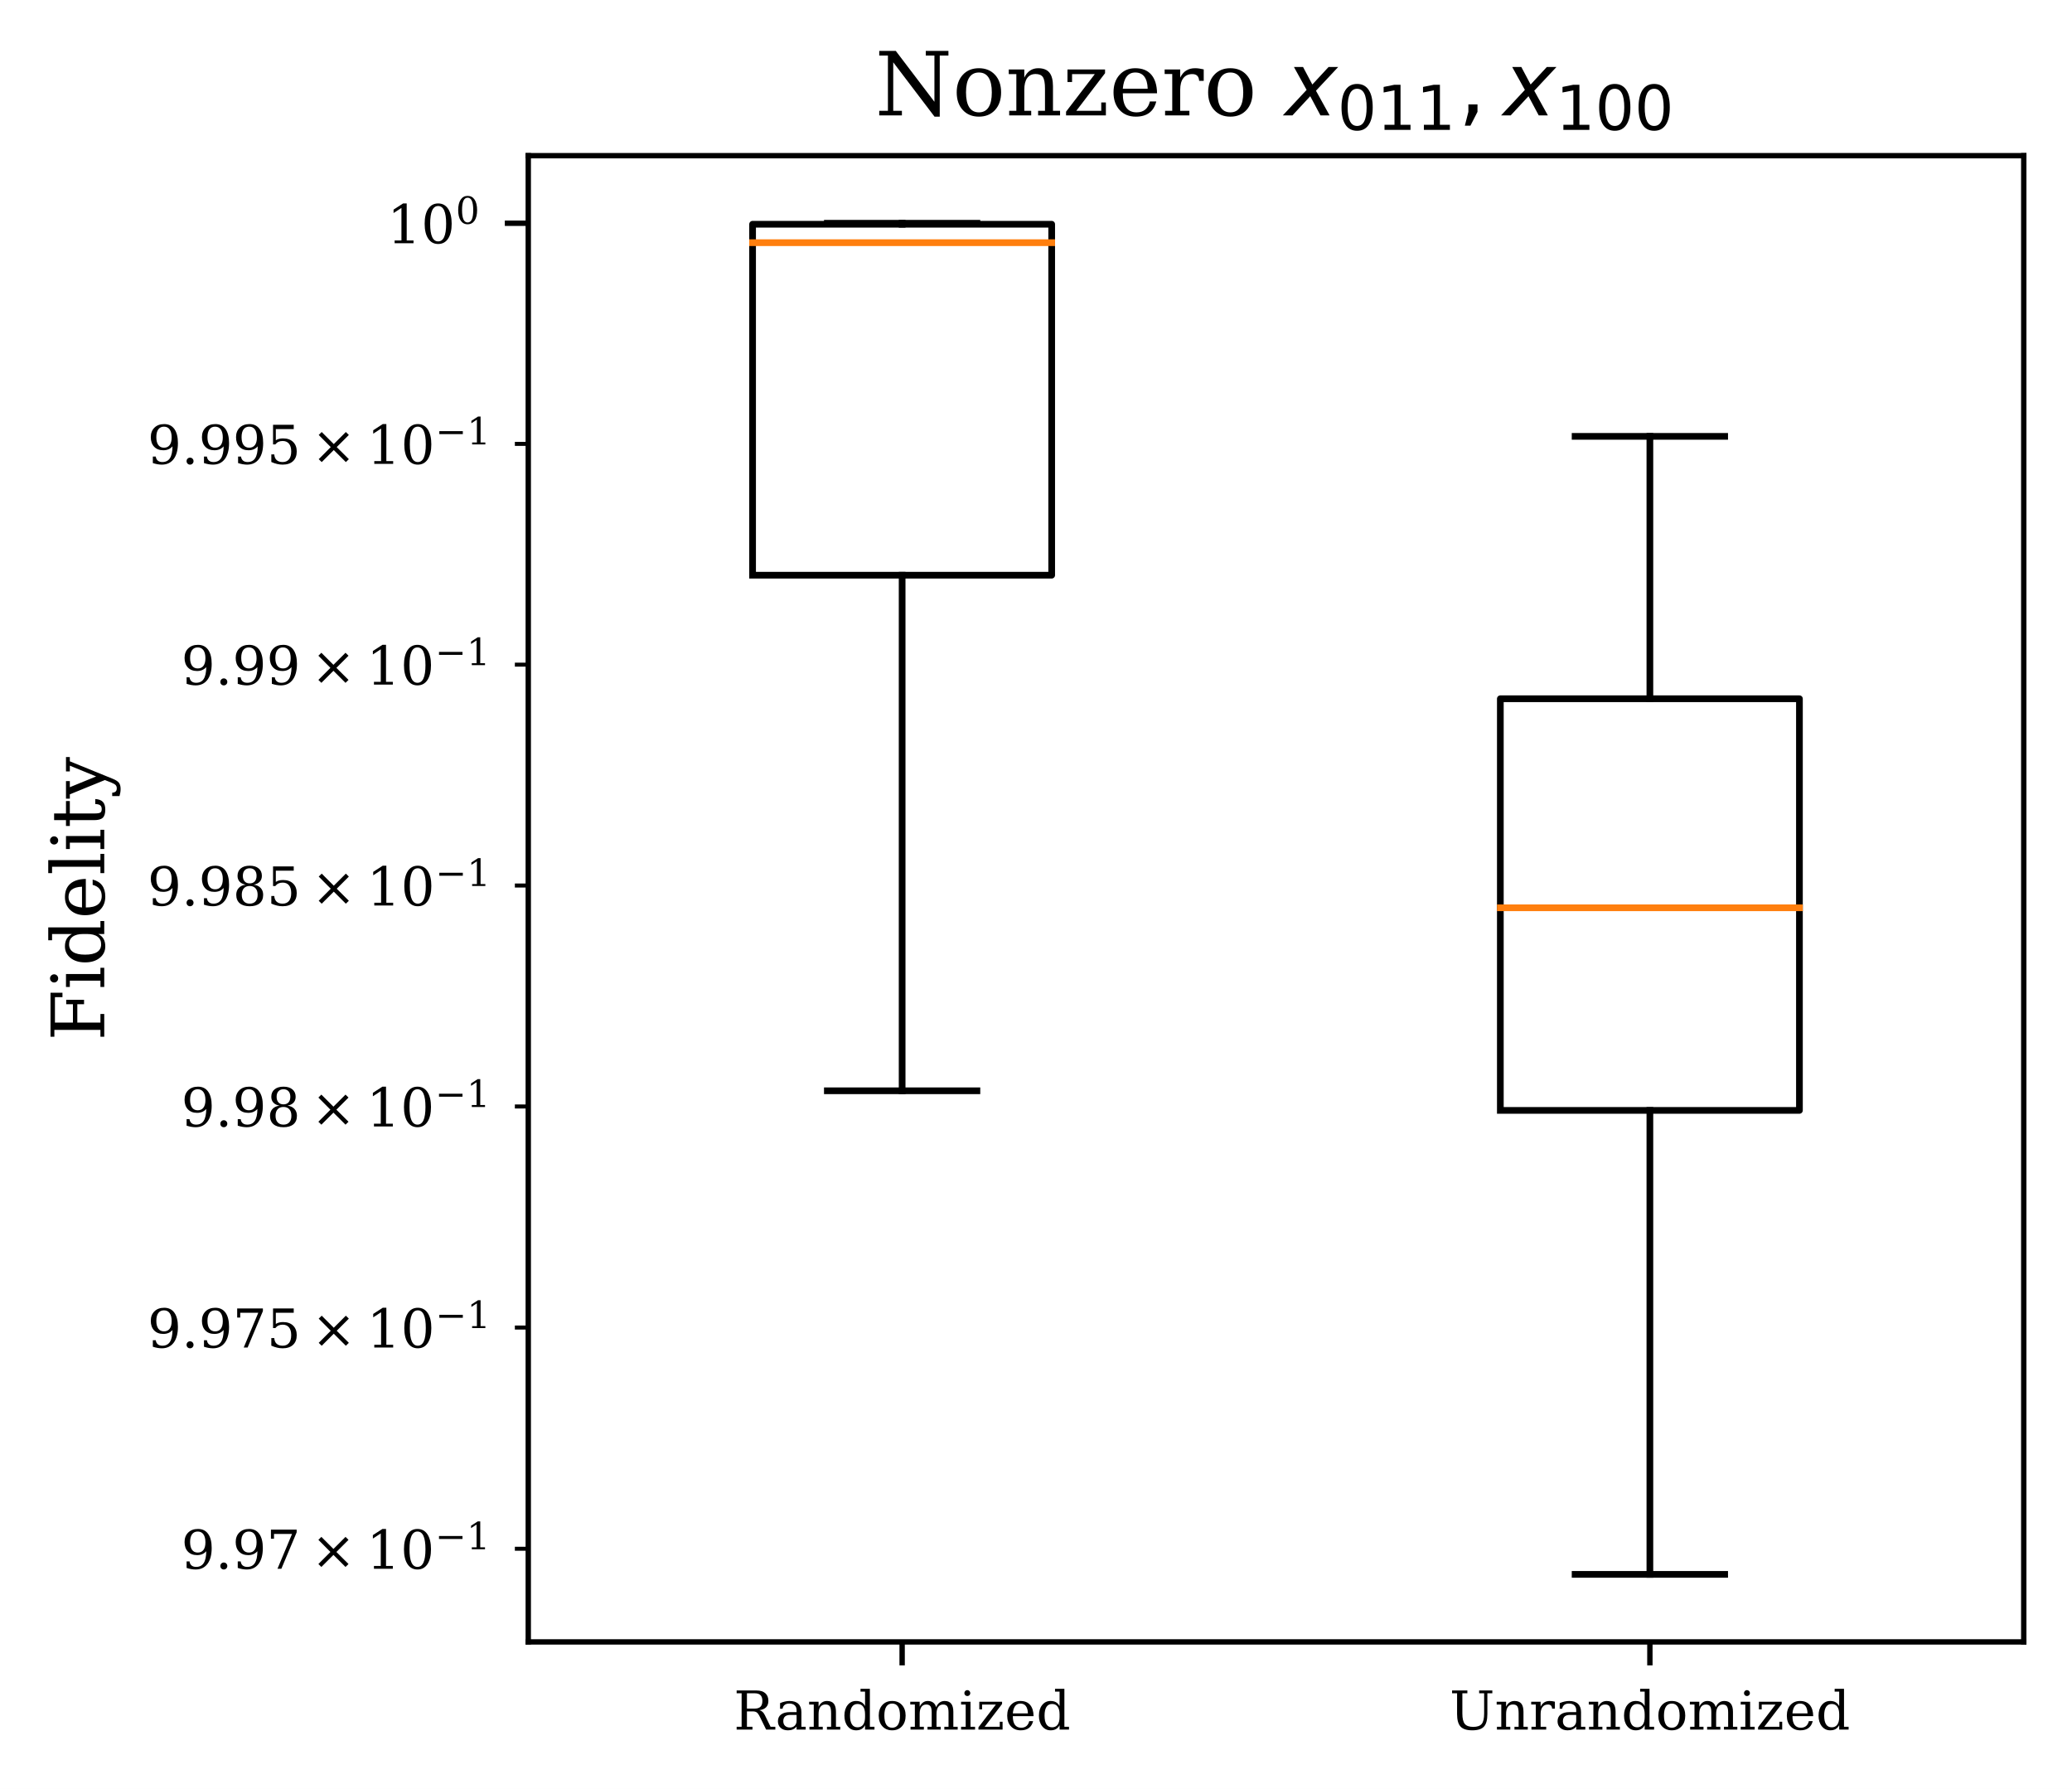
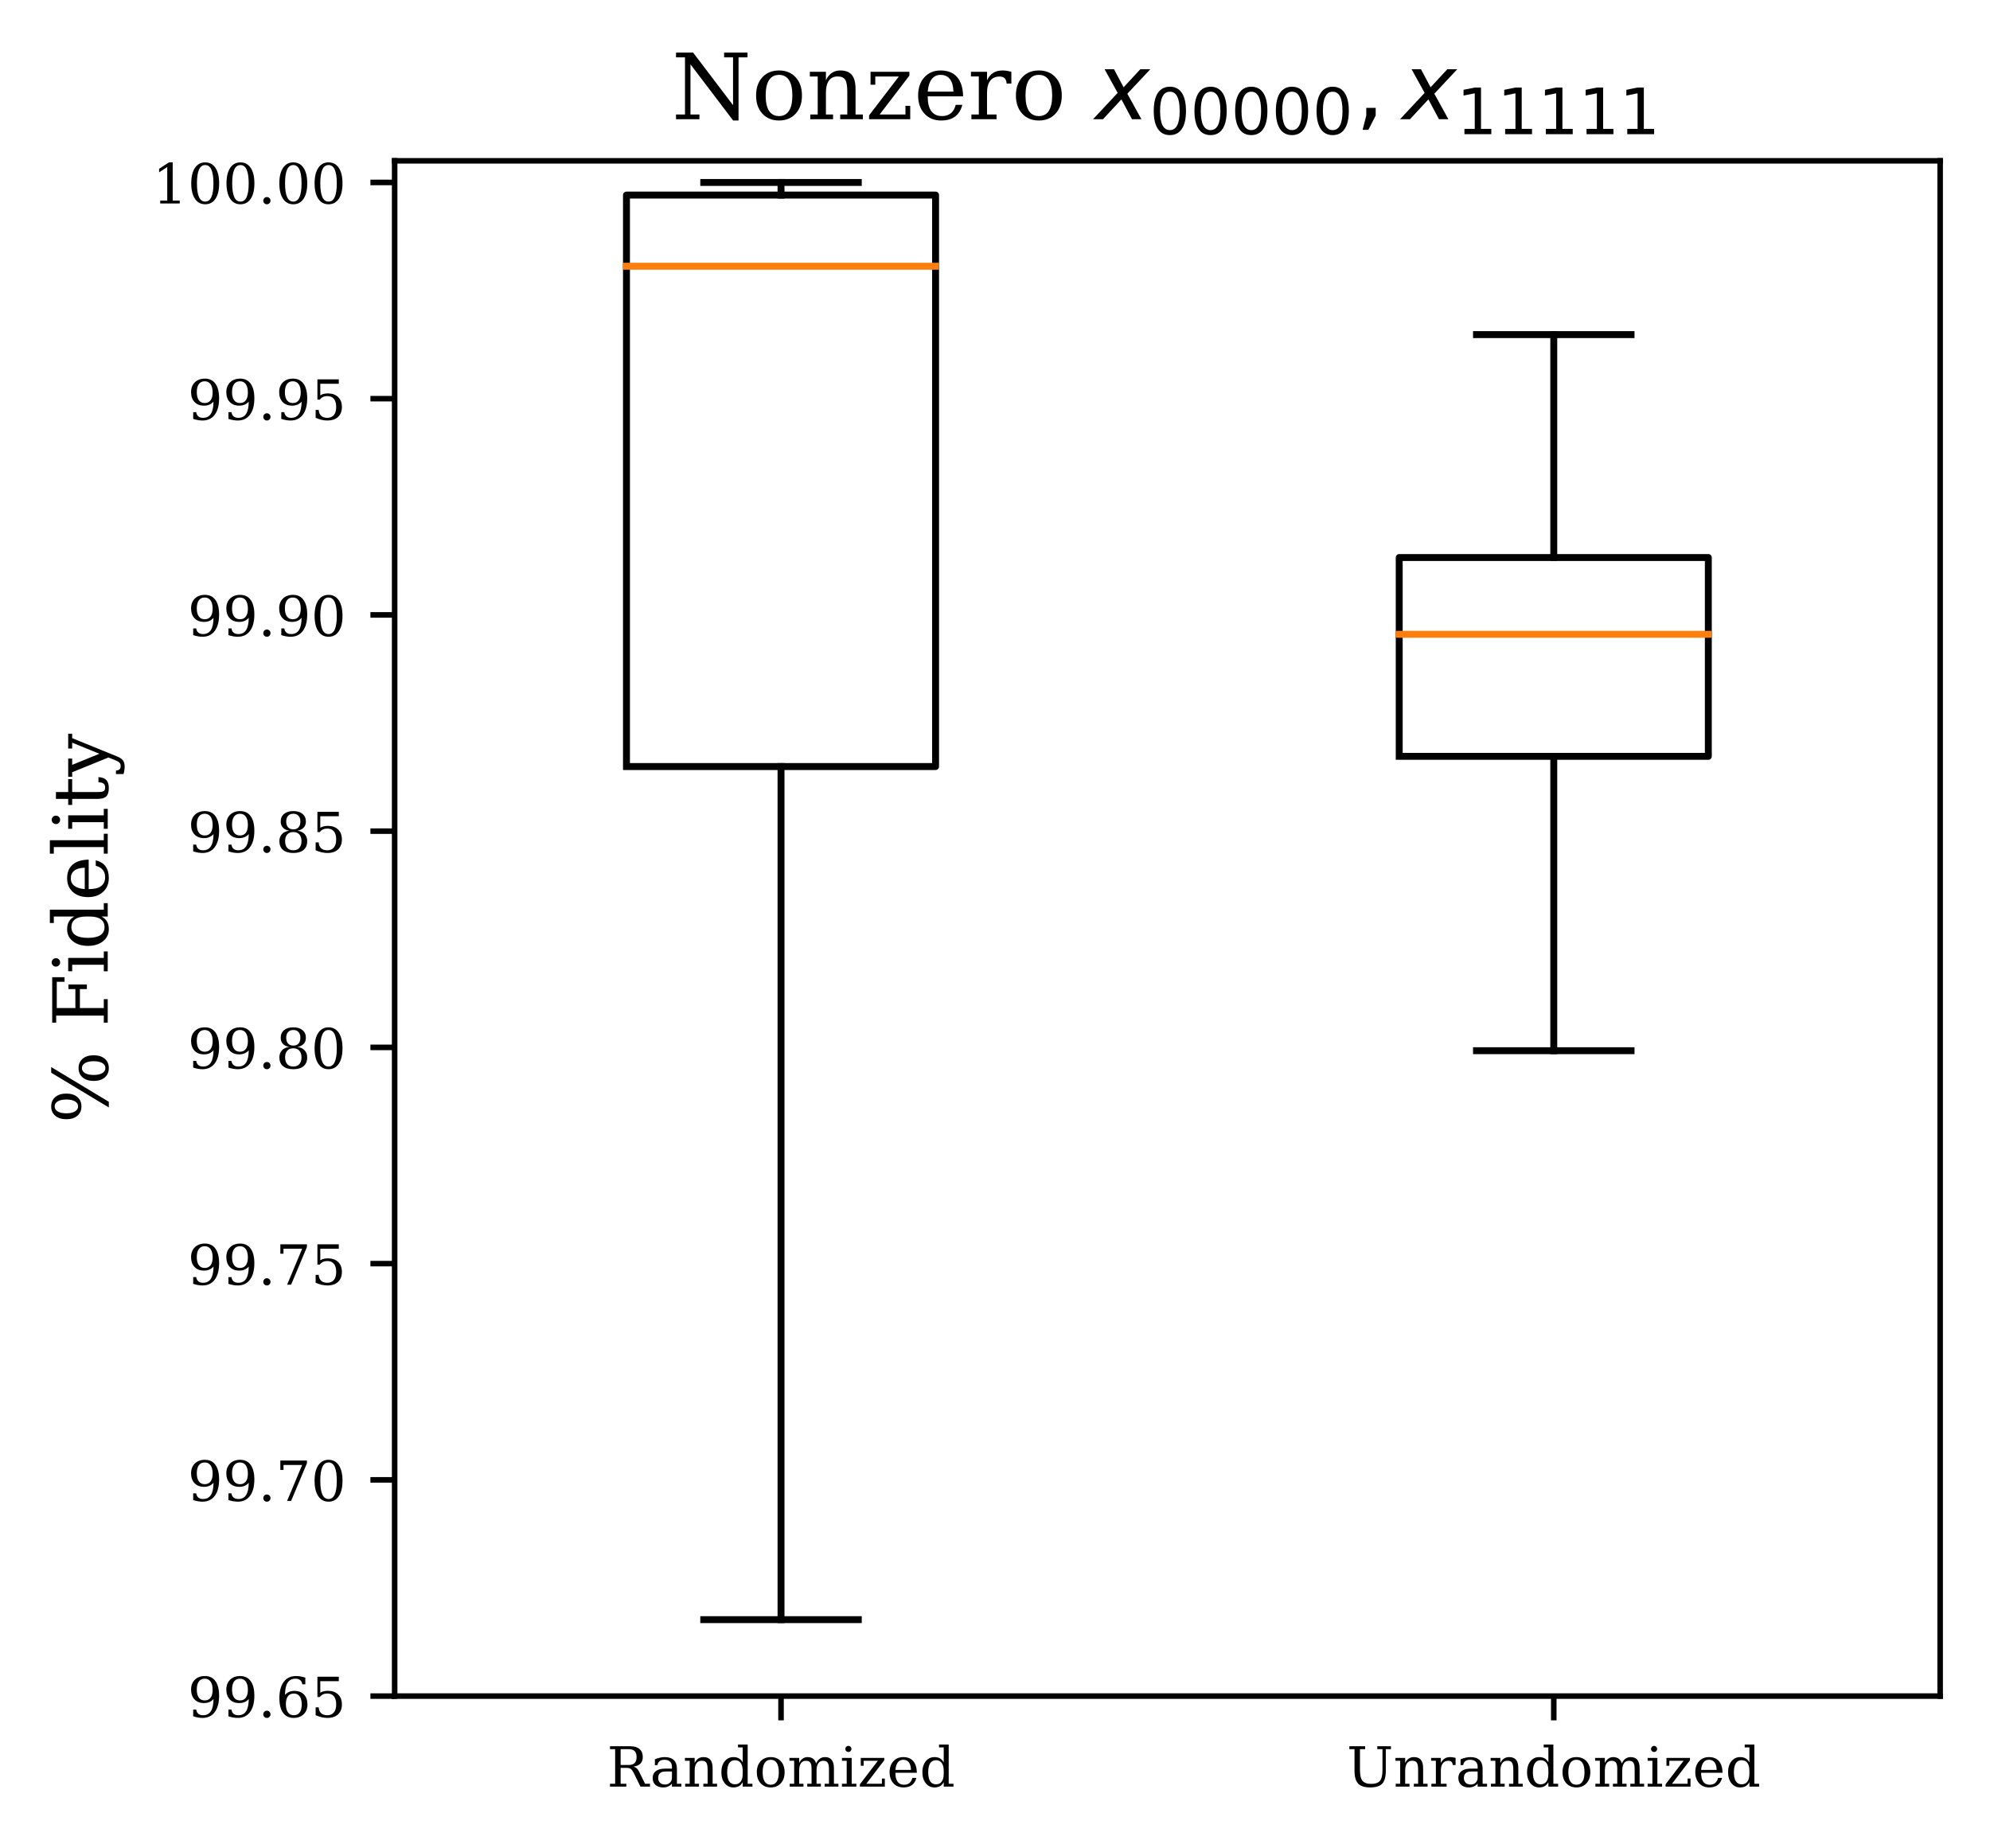
- <svg xmlns="http://www.w3.org/2000/svg" xmlns:xlink="http://www.w3.org/1999/xlink" width="309.242pt" height="266.932pt" viewBox="0 0 309.242 266.932" version="1.1">
+ <svg xmlns="http://www.w3.org/2000/svg" xmlns:xlink="http://www.w3.org/1999/xlink" width="287.395pt" height="266.932pt" viewBox="0 0 287.395 266.932" version="1.1">
  <defs>
    <style type="text/css">*{stroke-linejoin: round; stroke-linecap: butt}</style>
  </defs>
  <g id="figure_1">
    <g id="patch_1">
-       <path d="M 0 266.932  L 309.242 266.932  L 309.242 0  L 0 0  z " style="fill: #ffffff" />
+       <path d="M 0 266.932  L 287.395 266.932  L 287.395 0  L 0 0  z " style="fill: #ffffff" />
    </g>
    <g id="axes_1">
      <g id="patch_2">
-         <path d="M 78.842 244.99  L 302.042 244.99  L 302.042 23.23  L 78.842 23.23  z " style="fill: #ffffff" />
+         <path d="M 56.995 244.99  L 280.195 244.99  L 280.195 23.23  L 56.995 23.23  z " style="fill: #ffffff" />
      </g>
      <g id="matplotlib.axis_1">
        <g id="xtick_1">
          <g id="line2d_1">
            <defs>
-               <path id="m4eeebee6f1" d="M 0 0  L 0 3.5  " style="stroke: #000000; stroke-width: 0.8" />
+               <path id="mcdae7b7a1a" d="M 0 0  L 0 3.5  " style="stroke: #000000; stroke-width: 0.8" />
            </defs>
            <g>
-               <use xlink:href="#m4eeebee6f1" x="134.642" y="244.99" style="stroke: #000000; stroke-width: 0.8" />
+               <use xlink:href="#mcdae7b7a1a" x="112.795" y="244.99" style="stroke: #000000; stroke-width: 0.8" />
            </g>
          </g>
          <g id="text_1">
-             <g transform="translate(109.5023 258.0687) scale(0.08 -0.08)">
+             <g transform="translate(87.65484 258.0687) scale(0.08 -0.08)">
              <defs>
                <path id="DejaVuSerif-52" d="M 3066 2316  Q 3284 2256 3442 2114  Q 3600 1972 3725 1716  L 4403 331  L 4972 331  L 4972 0  L 3872 0  L 3144 1484  Q 2934 1916 2759 2042  Q 2584 2169 2278 2169  L 1581 2169  L 1581 331  L 2241 331  L 2241 0  L 353 0  L 353 331  L 947 331  L 947 4331  L 353 4331  L 353 4666  L 2719 4666  Q 3400 4666 3770 4341  Q 4141 4016 4141 3419  Q 4141 2938 3870 2661  Q 3600 2384 3066 2316  z M 1581 2503  L 2503 2503  Q 2975 2503 3200 2726  Q 3425 2950 3425 3419  Q 3425 3888 3200 4109  Q 2975 4331 2503 4331  L 1581 4331  L 1581 2503  z " transform="scale(0.015625)" />
                <path id="DejaVuSerif-61" d="M 2547 1044  L 2547 1747  L 1806 1747  Q 1378 1747 1168 1562  Q 959 1378 959 997  Q 959 650 1171 447  Q 1384 244 1747 244  Q 2106 244 2326 466  Q 2547 688 2547 1044  z M 3122 2075  L 3122 331  L 3634 331  L 3634 0  L 2547 0  L 2547 359  Q 2356 128 2106 18  Q 1856 -91 1522 -91  Q 969 -91 644 203  Q 319 497 319 997  Q 319 1513 691 1797  Q 1063 2081 1741 2081  L 2547 2081  L 2547 2309  Q 2547 2688 2317 2895  Q 2088 3103 1672 3103  Q 1328 3103 1125 2947  Q 922 2791 872 2484  L 575 2484  L 575 3156  Q 875 3284 1158 3348  Q 1441 3413 1709 3413  Q 2400 3413 2761 3070  Q 3122 2728 3122 2075  z " transform="scale(0.015625)" />
                <path id="DejaVuSerif-6e" d="M 263 0  L 263 331  L 781 331  L 781 2988  L 231 2988  L 231 3322  L 1356 3322  L 1356 2731  Q 1516 3069 1770 3241  Q 2025 3413 2363 3413  Q 2913 3413 3172 3097  Q 3431 2781 3431 2113  L 3431 331  L 3944 331  L 3944 0  L 2356 0  L 2356 331  L 2853 331  L 2853 1931  Q 2853 2541 2703 2767  Q 2553 2994 2175 2994  Q 1775 2994 1565 2701  Q 1356 2409 1356 1850  L 1356 331  L 1856 331  L 1856 0  L 263 0  z " transform="scale(0.015625)" />
                <path id="DejaVuSerif-64" d="M 3359 331  L 3909 331  L 3909 0  L 2784 0  L 2784 519  Q 2616 206 2355 57  Q 2094 -91 1709 -91  Q 1097 -91 708 395  Q 319 881 319 1663  Q 319 2444 706 2928  Q 1094 3413 1709 3413  Q 2094 3413 2355 3264  Q 2616 3116 2784 2803  L 2784 4531  L 2241 4531  L 2241 4863  L 3359 4863  L 3359 331  z M 2784 1497  L 2784 1825  Q 2784 2422 2554 2737  Q 2325 3053 1888 3053  Q 1444 3053 1217 2703  Q 991 2353 991 1663  Q 991 975 1217 622  Q 1444 269 1888 269  Q 2325 269 2554 583  Q 2784 897 2784 1497  z " transform="scale(0.015625)" />
                <path id="DejaVuSerif-6f" d="M 1925 219  Q 2388 219 2623 584  Q 2859 950 2859 1663  Q 2859 2375 2623 2739  Q 2388 3103 1925 3103  Q 1463 3103 1227 2739  Q 991 2375 991 1663  Q 991 950 1228 584  Q 1466 219 1925 219  z M 1925 -91  Q 1200 -91 759 389  Q 319 869 319 1663  Q 319 2456 758 2934  Q 1197 3413 1925 3413  Q 2653 3413 3092 2934  Q 3531 2456 3531 1663  Q 3531 869 3092 389  Q 2653 -91 1925 -91  z " transform="scale(0.015625)" />
                <path id="DejaVuSerif-6d" d="M 3316 2675  Q 3481 3041 3739 3227  Q 3997 3413 4341 3413  Q 4863 3413 5119 3089  Q 5375 2766 5375 2113  L 5375 331  L 5894 331  L 5894 0  L 4300 0  L 4300 331  L 4800 331  L 4800 2047  Q 4800 2556 4650 2772  Q 4500 2988 4153 2988  Q 3769 2988 3567 2697  Q 3366 2406 3366 1850  L 3366 331  L 3866 331  L 3866 0  L 2291 0  L 2291 331  L 2791 331  L 2791 2069  Q 2791 2566 2641 2777  Q 2491 2988 2144 2988  Q 1759 2988 1557 2697  Q 1356 2406 1356 1850  L 1356 331  L 1856 331  L 1856 0  L 263 0  L 263 331  L 781 331  L 781 2994  L 231 2994  L 231 3322  L 1356 3322  L 1356 2731  Q 1516 3063 1762 3238  Q 2009 3413 2322 3413  Q 2709 3413 2968 3220  Q 3228 3028 3316 2675  z " transform="scale(0.015625)" />
                <path id="DejaVuSerif-69" d="M 622 4353  Q 622 4497 726 4603  Q 831 4709 978 4709  Q 1122 4709 1226 4603  Q 1331 4497 1331 4353  Q 1331 4206 1228 4103  Q 1125 4000 978 4000  Q 831 4000 726 4103  Q 622 4206 622 4353  z M 1356 331  L 1900 331  L 1900 0  L 231 0  L 231 331  L 781 331  L 781 2988  L 231 2988  L 231 3322  L 1356 3322  L 1356 331  z " transform="scale(0.015625)" />
                <path id="DejaVuSerif-7a" d="M 256 0  L 256 269  L 2338 2988  L 691 2988  L 691 2413  L 359 2413  L 359 3322  L 3078 3322  L 3078 3053  L 997 331  L 2803 331  L 2803 934  L 3138 934  L 3138 0  L 256 0  z " transform="scale(0.015625)" />
                <path id="DejaVuSerif-65" d="M 3469 1600  L 991 1600  L 991 1575  Q 991 903 1244 561  Q 1497 219 1991 219  Q 2369 219 2611 417  Q 2853 616 2950 1006  L 3413 1006  Q 3275 459 2904 184  Q 2534 -91 1931 -91  Q 1203 -91 761 389  Q 319 869 319 1663  Q 319 2450 753 2931  Q 1188 3413 1894 3413  Q 2647 3413 3050 2948  Q 3453 2484 3469 1600  z M 2791 1931  Q 2772 2513 2545 2808  Q 2319 3103 1894 3103  Q 1497 3103 1269 2806  Q 1041 2509 991 1931  L 2791 1931  z " transform="scale(0.015625)" />
              </defs>
              <use xlink:href="#DejaVuSerif-52" />
              <use xlink:href="#DejaVuSerif-61" x="77.543" />
              <use xlink:href="#DejaVuSerif-6e" x="137.162" />
              <use xlink:href="#DejaVuSerif-64" x="201.566" />
              <use xlink:href="#DejaVuSerif-6f" x="265.58" />
              <use xlink:href="#DejaVuSerif-6d" x="325.785" />
              <use xlink:href="#DejaVuSerif-69" x="420.609" />
              <use xlink:href="#DejaVuSerif-7a" x="452.592" />
              <use xlink:href="#DejaVuSerif-65" x="505.277" />
              <use xlink:href="#DejaVuSerif-64" x="564.457" />
            </g>
          </g>
        </g>
        <g id="xtick_2">
          <g id="line2d_2">
            <g>
-               <use xlink:href="#m4eeebee6f1" x="246.242" y="244.99" style="stroke: #000000; stroke-width: 0.8" />
+               <use xlink:href="#mcdae7b7a1a" x="224.395" y="244.99" style="stroke: #000000; stroke-width: 0.8" />
            </g>
          </g>
          <g id="text_2">
-             <g transform="translate(216.3448 258.0687) scale(0.08 -0.08)">
+             <g transform="translate(194.4973 258.0687) scale(0.08 -0.08)">
              <defs>
                <path id="DejaVuSerif-55" d="M 897 4331  L 300 4331  L 300 4666  L 2125 4666  L 2125 4331  L 1528 4331  L 1528 1919  Q 1528 1025 1820 672  Q 2113 319 2828 319  Q 3544 319 3836 672  Q 4128 1025 4128 1919  L 4128 4331  L 3531 4331  L 3531 4666  L 5106 4666  L 5106 4331  L 4513 4331  L 4513 1856  Q 4513 791 4103 350  Q 3694 -91 2713 -91  Q 1731 -91 1314 353  Q 897 797 897 1856  L 897 4331  z " transform="scale(0.015625)" />
                <path id="DejaVuSerif-72" d="M 3059 3328  L 3059 2497  L 2728 2497  Q 2713 2744 2591 2866  Q 2469 2988 2234 2988  Q 1809 2988 1582 2694  Q 1356 2400 1356 1850  L 1356 331  L 2022 331  L 2022 0  L 263 0  L 263 331  L 781 331  L 781 2994  L 231 2994  L 231 3322  L 1356 3322  L 1356 2731  Q 1525 3078 1790 3245  Q 2056 3413 2438 3413  Q 2578 3413 2733 3391  Q 2888 3369 3059 3328  z " transform="scale(0.015625)" />
              </defs>
              <use xlink:href="#DejaVuSerif-55" />
              <use xlink:href="#DejaVuSerif-6e" x="84.277" />
              <use xlink:href="#DejaVuSerif-72" x="148.682" />
              <use xlink:href="#DejaVuSerif-61" x="196.484" />
              <use xlink:href="#DejaVuSerif-6e" x="256.104" />
              <use xlink:href="#DejaVuSerif-64" x="320.508" />
              <use xlink:href="#DejaVuSerif-6f" x="384.521" />
              <use xlink:href="#DejaVuSerif-6d" x="444.727" />
              <use xlink:href="#DejaVuSerif-69" x="539.551" />
              <use xlink:href="#DejaVuSerif-7a" x="571.533" />
              <use xlink:href="#DejaVuSerif-65" x="624.219" />
              <use xlink:href="#DejaVuSerif-64" x="683.398" />
            </g>
          </g>
        </g>
      </g>
      <g id="matplotlib.axis_2">
        <g id="ytick_1">
          <g id="line2d_3">
            <defs>
-               <path id="m434c096a9b" d="M 0 0  L -3.5 0  " style="stroke: #000000; stroke-width: 0.8" />
+               <path id="mbb5246492f" d="M 0 0  L -3.5 0  " style="stroke: #000000; stroke-width: 0.8" />
            </defs>
            <g>
-               <use xlink:href="#m434c096a9b" x="78.842" y="33.31" style="stroke: #000000; stroke-width: 0.8" />
+               <use xlink:href="#mbb5246492f" x="56.995" y="244.99" style="stroke: #000000; stroke-width: 0.8" />
            </g>
          </g>
          <g id="text_3">
-             <g transform="translate(57.76234 36.34931) scale(0.08 -0.08)">
-               <defs>
-                 <path id="DejaVuSerif-31" d="M 909 0  L 909 331  L 1722 331  L 1722 4213  L 781 3603  L 781 4013  L 1919 4750  L 2350 4750  L 2350 331  L 3163 331  L 3163 0  L 909 0  z " transform="scale(0.015625)" />
-                 <path id="DejaVuSerif-30" d="M 2034 219  Q 2513 219 2750 744  Q 2988 1269 2988 2328  Q 2988 3391 2750 3916  Q 2513 4441 2034 4441  Q 1556 4441 1318 3916  Q 1081 3391 1081 2328  Q 1081 1269 1318 744  Q 1556 219 2034 219  z M 2034 -91  Q 1275 -91 848 546  Q 422 1184 422 2328  Q 422 3475 848 4112  Q 1275 4750 2034 4750  Q 2797 4750 3222 4112  Q 3647 3475 3647 2328  Q 3647 1184 3222 546  Q 2797 -91 2034 -91  z " transform="scale(0.015625)" />
-               </defs>
-               <use xlink:href="#DejaVuSerif-31" transform="translate(0 0.7125)" />
-               <use xlink:href="#DejaVuSerif-30" transform="translate(63.62305 0.7125)" />
-               <use xlink:href="#DejaVuSerif-30" transform="translate(128.1545 37.04688) scale(0.7)" />
+             <g transform="translate(27.09234 248.0293) scale(0.08 -0.08)">
+               <defs>
+                 <path id="DejaVuSerif-39" d="M 2994 2091  Q 2784 1856 2512 1740  Q 2241 1625 1900 1625  Q 1206 1625 804 2044  Q 403 2463 403 3188  Q 403 3897 839 4323  Q 1275 4750 2003 4750  Q 2794 4750 3217 4161  Q 3641 3572 3641 2478  Q 3641 1253 3137 581  Q 2634 -91 1722 -91  Q 1475 -91 1203 -44  Q 931 3 647 97  L 647 872  L 997 872  Q 1038 556 1241 387  Q 1444 219 1784 219  Q 2391 219 2687 676  Q 2984 1134 2994 2091  z M 1978 4441  Q 1534 4441 1298 4117  Q 1063 3794 1063 3188  Q 1063 2581 1298 2256  Q 1534 1931 1978 1931  Q 2422 1931 2658 2245  Q 2894 2559 2894 3150  Q 2894 3772 2656 4106  Q 2419 4441 1978 4441  z " transform="scale(0.015625)" />
+                 <path id="DejaVuSerif-2e" d="M 603 325  Q 603 500 722 622  Q 841 744 1019 744  Q 1191 744 1312 622  Q 1434 500 1434 325  Q 1434 153 1312 31  Q 1191 -91 1019 -91  Q 841 -91 722 29  Q 603 150 603 325  z " transform="scale(0.015625)" />
+                 <path id="DejaVuSerif-36" d="M 2094 219  Q 2534 219 2771 542  Q 3009 866 3009 1472  Q 3009 2078 2771 2401  Q 2534 2725 2094 2725  Q 1647 2725 1412 2412  Q 1178 2100 1178 1509  Q 1178 888 1415 553  Q 1653 219 2094 219  z M 1075 2569  Q 1288 2803 1556 2918  Q 1825 3034 2163 3034  Q 2859 3034 3264 2615  Q 3669 2197 3669 1472  Q 3669 763 3233 336  Q 2797 -91 2069 -91  Q 1278 -91 853 498  Q 428 1088 428 2181  Q 428 3406 931 4078  Q 1434 4750 2350 4750  Q 2597 4750 2869 4703  Q 3141 4656 3425 4563  L 3425 3794  L 3072 3794  Q 3034 4109 2831 4275  Q 2628 4441 2284 4441  Q 1678 4441 1381 3981  Q 1084 3522 1075 2569  z " transform="scale(0.015625)" />
+                 <path id="DejaVuSerif-35" d="M 3219 4666  L 3219 4153  L 1081 4153  L 1081 2816  Q 1244 2928 1461 2984  Q 1678 3041 1947 3041  Q 2703 3041 3140 2622  Q 3578 2203 3578 1478  Q 3578 738 3136 323  Q 2694 -91 1894 -91  Q 1572 -91 1234 -12  Q 897 66 544 225  L 544 1131  L 897 1131  Q 925 688 1179 453  Q 1434 219 1894 219  Q 2388 219 2653 544  Q 2919 869 2919 1478  Q 2919 2084 2655 2407  Q 2391 2731 1894 2731  Q 1613 2731 1398 2631  Q 1184 2531 1019 2322  L 750 2322  L 750 4666  L 3219 4666  z " transform="scale(0.015625)" />
+               </defs>
+               <use xlink:href="#DejaVuSerif-39" />
+               <use xlink:href="#DejaVuSerif-39" x="63.623" />
+               <use xlink:href="#DejaVuSerif-2e" x="127.246" />
+               <use xlink:href="#DejaVuSerif-36" x="159.033" />
+               <use xlink:href="#DejaVuSerif-35" x="222.656" />
            </g>
          </g>
        </g>
        <g id="ytick_2">
          <g id="line2d_4">
-             <defs>
-               <path id="m81bc1d9b90" d="M 0 0  L -2 0  " style="stroke: #000000; stroke-width: 0.6" />
-             </defs>
-             <g>
-               <use xlink:href="#m81bc1d9b90" x="78.842" y="231.09" style="stroke: #000000; stroke-width: 0.6" />
+             <g>
+               <use xlink:href="#mbb5246492f" x="56.995" y="213.756" style="stroke: #000000; stroke-width: 0.8" />
            </g>
          </g>
          <g id="text_4">
-             <g transform="translate(27.04234 234.1294) scale(0.08 -0.08)">
-               <defs>
-                 <path id="DejaVuSerif-39" d="M 2994 2091  Q 2784 1856 2512 1740  Q 2241 1625 1900 1625  Q 1206 1625 804 2044  Q 403 2463 403 3188  Q 403 3897 839 4323  Q 1275 4750 2003 4750  Q 2794 4750 3217 4161  Q 3641 3572 3641 2478  Q 3641 1253 3137 581  Q 2634 -91 1722 -91  Q 1475 -91 1203 -44  Q 931 3 647 97  L 647 872  L 997 872  Q 1038 556 1241 387  Q 1444 219 1784 219  Q 2391 219 2687 676  Q 2984 1134 2994 2091  z M 1978 4441  Q 1534 4441 1298 4117  Q 1063 3794 1063 3188  Q 1063 2581 1298 2256  Q 1534 1931 1978 1931  Q 2422 1931 2658 2245  Q 2894 2559 2894 3150  Q 2894 3772 2656 4106  Q 2419 4441 1978 4441  z " transform="scale(0.015625)" />
-                 <path id="DejaVuSerif-2e" d="M 603 325  Q 603 500 722 622  Q 841 744 1019 744  Q 1191 744 1312 622  Q 1434 500 1434 325  Q 1434 153 1312 31  Q 1191 -91 1019 -91  Q 841 -91 722 29  Q 603 150 603 325  z " transform="scale(0.015625)" />
+             <g transform="translate(27.09234 216.7955) scale(0.08 -0.08)">
+               <defs>
                <path id="DejaVuSerif-37" d="M 3609 4347  L 1784 0  L 1319 0  L 3059 4153  L 903 4153  L 903 3578  L 538 3578  L 538 4666  L 3609 4666  L 3609 4347  z " transform="scale(0.015625)" />
-                 <path id="DejaVuSerif-d7" d="M 4481 3450  L 3034 2003  L 4481 563  L 4122 213  L 2681 1650  L 1241 213  L 884 563  L 2322 2003  L 884 3450  L 1241 3803  L 2681 2363  L 4122 3803  L 4481 3450  z " transform="scale(0.015625)" />
-                 <path id="DejaVuSerif-2212" d="M 678 2259  L 4684 2259  L 4684 1753  L 678 1753  L 678 2259  z " transform="scale(0.015625)" />
-               </defs>
-               <use xlink:href="#DejaVuSerif-39" transform="translate(0 0.7125)" />
-               <use xlink:href="#DejaVuSerif-2e" transform="translate(63.62305 0.7125)" />
-               <use xlink:href="#DejaVuSerif-39" transform="translate(95.41016 0.7125)" />
-               <use xlink:href="#DejaVuSerif-37" transform="translate(159.0332 0.7125)" />
-               <use xlink:href="#DejaVuSerif-d7" transform="translate(242.1387 0.7125)" />
-               <use xlink:href="#DejaVuSerif-31" transform="translate(345.4102 0.7125)" />
-               <use xlink:href="#DejaVuSerif-30" transform="translate(409.0332 0.7125)" />
-               <use xlink:href="#DejaVuSerif-2212" transform="translate(473.5646 37.04688) scale(0.7)" />
-               <use xlink:href="#DejaVuSerif-31" transform="translate(532.217 37.04688) scale(0.7)" />
+                 <path id="DejaVuSerif-30" d="M 2034 219  Q 2513 219 2750 744  Q 2988 1269 2988 2328  Q 2988 3391 2750 3916  Q 2513 4441 2034 4441  Q 1556 4441 1318 3916  Q 1081 3391 1081 2328  Q 1081 1269 1318 744  Q 1556 219 2034 219  z M 2034 -91  Q 1275 -91 848 546  Q 422 1184 422 2328  Q 422 3475 848 4112  Q 1275 4750 2034 4750  Q 2797 4750 3222 4112  Q 3647 3475 3647 2328  Q 3647 1184 3222 546  Q 2797 -91 2034 -91  z " transform="scale(0.015625)" />
+               </defs>
+               <use xlink:href="#DejaVuSerif-39" />
+               <use xlink:href="#DejaVuSerif-39" x="63.623" />
+               <use xlink:href="#DejaVuSerif-2e" x="127.246" />
+               <use xlink:href="#DejaVuSerif-37" x="159.033" />
+               <use xlink:href="#DejaVuSerif-30" x="222.656" />
            </g>
          </g>
        </g>
        <g id="ytick_3">
          <g id="line2d_5">
            <g>
-               <use xlink:href="#m81bc1d9b90" x="78.842" y="198.085" style="stroke: #000000; stroke-width: 0.6" />
+               <use xlink:href="#mbb5246492f" x="56.995" y="182.522" style="stroke: #000000; stroke-width: 0.8" />
            </g>
          </g>
          <g id="text_5">
-             <g transform="translate(22.00234 201.1247) scale(0.08 -0.08)">
-               <defs>
-                 <path id="DejaVuSerif-35" d="M 3219 4666  L 3219 4153  L 1081 4153  L 1081 2816  Q 1244 2928 1461 2984  Q 1678 3041 1947 3041  Q 2703 3041 3140 2622  Q 3578 2203 3578 1478  Q 3578 738 3136 323  Q 2694 -91 1894 -91  Q 1572 -91 1234 -12  Q 897 66 544 225  L 544 1131  L 897 1131  Q 925 688 1179 453  Q 1434 219 1894 219  Q 2388 219 2653 544  Q 2919 869 2919 1478  Q 2919 2084 2655 2407  Q 2391 2731 1894 2731  Q 1613 2731 1398 2631  Q 1184 2531 1019 2322  L 750 2322  L 750 4666  L 3219 4666  z " transform="scale(0.015625)" />
-               </defs>
-               <use xlink:href="#DejaVuSerif-39" transform="translate(0 0.7125)" />
-               <use xlink:href="#DejaVuSerif-2e" transform="translate(63.62305 0.7125)" />
-               <use xlink:href="#DejaVuSerif-39" transform="translate(95.41016 0.7125)" />
-               <use xlink:href="#DejaVuSerif-37" transform="translate(159.0332 0.7125)" />
-               <use xlink:href="#DejaVuSerif-35" transform="translate(222.6562 0.7125)" />
-               <use xlink:href="#DejaVuSerif-d7" transform="translate(305.7617 0.7125)" />
-               <use xlink:href="#DejaVuSerif-31" transform="translate(409.0332 0.7125)" />
-               <use xlink:href="#DejaVuSerif-30" transform="translate(472.6562 0.7125)" />
-               <use xlink:href="#DejaVuSerif-2212" transform="translate(537.1877 37.04688) scale(0.7)" />
-               <use xlink:href="#DejaVuSerif-31" transform="translate(595.84 37.04688) scale(0.7)" />
+             <g transform="translate(27.09234 185.5617) scale(0.08 -0.08)">
+               <use xlink:href="#DejaVuSerif-39" />
+               <use xlink:href="#DejaVuSerif-39" x="63.623" />
+               <use xlink:href="#DejaVuSerif-2e" x="127.246" />
+               <use xlink:href="#DejaVuSerif-37" x="159.033" />
+               <use xlink:href="#DejaVuSerif-35" x="222.656" />
            </g>
          </g>
        </g>
        <g id="ytick_4">
          <g id="line2d_6">
            <g>
-               <use xlink:href="#m81bc1d9b90" x="78.842" y="165.097" style="stroke: #000000; stroke-width: 0.6" />
+               <use xlink:href="#mbb5246492f" x="56.995" y="151.289" style="stroke: #000000; stroke-width: 0.8" />
            </g>
          </g>
          <g id="text_6">
-             <g transform="translate(27.04234 168.1366) scale(0.08 -0.08)">
+             <g transform="translate(27.09234 154.3279) scale(0.08 -0.08)">
              <defs>
                <path id="DejaVuSerif-38" d="M 2981 1275  Q 2981 1775 2732 2051  Q 2484 2328 2034 2328  Q 1584 2328 1336 2051  Q 1088 1775 1088 1275  Q 1088 772 1336 495  Q 1584 219 2034 219  Q 2484 219 2732 495  Q 2981 772 2981 1275  z M 2853 3541  Q 2853 3966 2637 4203  Q 2422 4441 2034 4441  Q 1650 4441 1433 4203  Q 1216 3966 1216 3541  Q 1216 3113 1433 2875  Q 1650 2638 2034 2638  Q 2422 2638 2637 2875  Q 2853 3113 2853 3541  z M 2516 2484  Q 3047 2413 3344 2092  Q 3641 1772 3641 1275  Q 3641 619 3225 264  Q 2809 -91 2034 -91  Q 1263 -91 845 264  Q 428 619 428 1275  Q 428 1772 725 2092  Q 1022 2413 1556 2484  Q 1084 2569 832 2842  Q 581 3116 581 3541  Q 581 4103 968 4426  Q 1356 4750 2034 4750  Q 2713 4750 3100 4426  Q 3488 4103 3488 3541  Q 3488 3116 3236 2842  Q 2984 2569 2516 2484  z " transform="scale(0.015625)" />
              </defs>
-               <use xlink:href="#DejaVuSerif-39" transform="translate(0 0.7125)" />
-               <use xlink:href="#DejaVuSerif-2e" transform="translate(63.62305 0.7125)" />
-               <use xlink:href="#DejaVuSerif-39" transform="translate(95.41016 0.7125)" />
-               <use xlink:href="#DejaVuSerif-38" transform="translate(159.0332 0.7125)" />
-               <use xlink:href="#DejaVuSerif-d7" transform="translate(242.1387 0.7125)" />
-               <use xlink:href="#DejaVuSerif-31" transform="translate(345.4102 0.7125)" />
-               <use xlink:href="#DejaVuSerif-30" transform="translate(409.0332 0.7125)" />
-               <use xlink:href="#DejaVuSerif-2212" transform="translate(473.5646 37.04688) scale(0.7)" />
-               <use xlink:href="#DejaVuSerif-31" transform="translate(532.217 37.04688) scale(0.7)" />
+               <use xlink:href="#DejaVuSerif-39" />
+               <use xlink:href="#DejaVuSerif-39" x="63.623" />
+               <use xlink:href="#DejaVuSerif-2e" x="127.246" />
+               <use xlink:href="#DejaVuSerif-38" x="159.033" />
+               <use xlink:href="#DejaVuSerif-30" x="222.656" />
            </g>
          </g>
        </g>
        <g id="ytick_5">
          <g id="line2d_7">
            <g>
-               <use xlink:href="#m81bc1d9b90" x="78.842" y="132.126" style="stroke: #000000; stroke-width: 0.6" />
+               <use xlink:href="#mbb5246492f" x="56.995" y="120.055" style="stroke: #000000; stroke-width: 0.8" />
            </g>
          </g>
          <g id="text_7">
-             <g transform="translate(22.00234 135.1651) scale(0.08 -0.08)">
-               <use xlink:href="#DejaVuSerif-39" transform="translate(0 0.7125)" />
-               <use xlink:href="#DejaVuSerif-2e" transform="translate(63.62305 0.7125)" />
-               <use xlink:href="#DejaVuSerif-39" transform="translate(95.41016 0.7125)" />
-               <use xlink:href="#DejaVuSerif-38" transform="translate(159.0332 0.7125)" />
-               <use xlink:href="#DejaVuSerif-35" transform="translate(222.6562 0.7125)" />
-               <use xlink:href="#DejaVuSerif-d7" transform="translate(305.7617 0.7125)" />
-               <use xlink:href="#DejaVuSerif-31" transform="translate(409.0332 0.7125)" />
-               <use xlink:href="#DejaVuSerif-30" transform="translate(472.6562 0.7125)" />
-               <use xlink:href="#DejaVuSerif-2212" transform="translate(537.1877 37.04688) scale(0.7)" />
-               <use xlink:href="#DejaVuSerif-31" transform="translate(595.84 37.04688) scale(0.7)" />
+             <g transform="translate(27.09234 123.0941) scale(0.08 -0.08)">
+               <use xlink:href="#DejaVuSerif-39" />
+               <use xlink:href="#DejaVuSerif-39" x="63.623" />
+               <use xlink:href="#DejaVuSerif-2e" x="127.246" />
+               <use xlink:href="#DejaVuSerif-38" x="159.033" />
+               <use xlink:href="#DejaVuSerif-35" x="222.656" />
            </g>
          </g>
        </g>
        <g id="ytick_6">
          <g id="line2d_8">
            <g>
-               <use xlink:href="#m81bc1d9b90" x="78.842" y="99.171" style="stroke: #000000; stroke-width: 0.6" />
+               <use xlink:href="#mbb5246492f" x="56.995" y="88.821" style="stroke: #000000; stroke-width: 0.8" />
            </g>
          </g>
          <g id="text_8">
-             <g transform="translate(27.04234 102.21) scale(0.08 -0.08)">
-               <use xlink:href="#DejaVuSerif-39" transform="translate(0 0.7125)" />
-               <use xlink:href="#DejaVuSerif-2e" transform="translate(63.62305 0.7125)" />
-               <use xlink:href="#DejaVuSerif-39" transform="translate(95.41016 0.7125)" />
-               <use xlink:href="#DejaVuSerif-39" transform="translate(159.0332 0.7125)" />
-               <use xlink:href="#DejaVuSerif-d7" transform="translate(242.1387 0.7125)" />
-               <use xlink:href="#DejaVuSerif-31" transform="translate(345.4102 0.7125)" />
-               <use xlink:href="#DejaVuSerif-30" transform="translate(409.0332 0.7125)" />
-               <use xlink:href="#DejaVuSerif-2212" transform="translate(473.5646 37.04688) scale(0.7)" />
-               <use xlink:href="#DejaVuSerif-31" transform="translate(532.217 37.04688) scale(0.7)" />
+             <g transform="translate(27.09234 91.8603) scale(0.08 -0.08)">
+               <use xlink:href="#DejaVuSerif-39" />
+               <use xlink:href="#DejaVuSerif-39" x="63.623" />
+               <use xlink:href="#DejaVuSerif-2e" x="127.246" />
+               <use xlink:href="#DejaVuSerif-39" x="159.033" />
+               <use xlink:href="#DejaVuSerif-30" x="222.656" />
            </g>
          </g>
        </g>
        <g id="ytick_7">
          <g id="line2d_9">
            <g>
-               <use xlink:href="#m81bc1d9b90" x="78.842" y="66.232" style="stroke: #000000; stroke-width: 0.6" />
+               <use xlink:href="#mbb5246492f" x="56.995" y="57.587" style="stroke: #000000; stroke-width: 0.8" />
            </g>
          </g>
          <g id="text_9">
-             <g transform="translate(22.00234 69.27142) scale(0.08 -0.08)">
-               <use xlink:href="#DejaVuSerif-39" transform="translate(0 0.7125)" />
-               <use xlink:href="#DejaVuSerif-2e" transform="translate(63.62305 0.7125)" />
-               <use xlink:href="#DejaVuSerif-39" transform="translate(95.41016 0.7125)" />
-               <use xlink:href="#DejaVuSerif-39" transform="translate(159.0332 0.7125)" />
-               <use xlink:href="#DejaVuSerif-35" transform="translate(222.6562 0.7125)" />
-               <use xlink:href="#DejaVuSerif-d7" transform="translate(305.7617 0.7125)" />
-               <use xlink:href="#DejaVuSerif-31" transform="translate(409.0332 0.7125)" />
-               <use xlink:href="#DejaVuSerif-30" transform="translate(472.6562 0.7125)" />
-               <use xlink:href="#DejaVuSerif-2212" transform="translate(537.1877 37.04688) scale(0.7)" />
-               <use xlink:href="#DejaVuSerif-31" transform="translate(595.84 37.04688) scale(0.7)" />
-             </g>
-           </g>
-         </g>
-         <g id="text_10">
-           <g transform="translate(15.55828 155.2978) rotate(-90) scale(0.11 -0.11)">
+             <g transform="translate(27.09234 60.6265) scale(0.08 -0.08)">
+               <use xlink:href="#DejaVuSerif-39" />
+               <use xlink:href="#DejaVuSerif-39" x="63.623" />
+               <use xlink:href="#DejaVuSerif-2e" x="127.246" />
+               <use xlink:href="#DejaVuSerif-39" x="159.033" />
+               <use xlink:href="#DejaVuSerif-35" x="222.656" />
+             </g>
+           </g>
+         </g>
+         <g id="ytick_8">
+           <g id="line2d_10">
+             <g>
+               <use xlink:href="#mbb5246492f" x="56.995" y="26.353" style="stroke: #000000; stroke-width: 0.8" />
+             </g>
+           </g>
+           <g id="text_10">
+             <g transform="translate(22.00234 29.39269) scale(0.08 -0.08)">
+               <defs>
+                 <path id="DejaVuSerif-31" d="M 909 0  L 909 331  L 1722 331  L 1722 4213  L 781 3603  L 781 4013  L 1919 4750  L 2350 4750  L 2350 331  L 3163 331  L 3163 0  L 909 0  z " transform="scale(0.015625)" />
+               </defs>
+               <use xlink:href="#DejaVuSerif-31" />
+               <use xlink:href="#DejaVuSerif-30" x="63.623" />
+               <use xlink:href="#DejaVuSerif-30" x="127.246" />
+               <use xlink:href="#DejaVuSerif-2e" x="190.869" />
+               <use xlink:href="#DejaVuSerif-30" x="222.656" />
+               <use xlink:href="#DejaVuSerif-30" x="286.279" />
+             </g>
+           </g>
+         </g>
+         <g id="text_11">
+           <g transform="translate(15.55828 162.2717) rotate(-90) scale(0.11 -0.11)">
            <defs>
+               <path id="DejaVuSerif-25" d="M 1434 4459  Q 1159 4459 1004 4200  Q 850 3941 850 3475  Q 850 3016 1008 2753  Q 1166 2491 1434 2491  Q 1700 2491 1854 2752  Q 2009 3013 2009 3475  Q 2009 3938 1854 4198  Q 1700 4459 1434 4459  z M 4653 2169  Q 4381 2169 4226 1906  Q 4072 1644 4072 1178  Q 4072 719 4228 458  Q 4384 197 4653 197  Q 4922 197 5075 458  Q 5228 719 5228 1178  Q 5228 1641 5073 1905  Q 4919 2169 4653 2169  z M 4653 2450  Q 5147 2450 5437 2106  Q 5728 1763 5728 1178  Q 5728 594 5436 251  Q 5144 -91 4653 -91  Q 4153 -91 3862 251  Q 3572 594 3572 1178  Q 3572 1766 3864 2108  Q 4156 2450 4653 2450  z M 4263 4750  L 4738 4750  L 1819 -91  L 1344 -91  L 4263 4750  z M 1428 4750  Q 1922 4750 2215 4408  Q 2509 4066 2509 3481  Q 2509 2891 2217 2550  Q 1925 2209 1428 2209  Q 931 2209 642 2551  Q 353 2894 353 3481  Q 353 4063 643 4406  Q 934 4750 1428 4750  z " transform="scale(0.015625)" />
+               <path id="DejaVuSerif-20" transform="scale(0.015625)" />
              <path id="DejaVuSerif-46" d="M 353 0  L 353 331  L 947 331  L 947 4331  L 353 4331  L 353 4666  L 4172 4666  L 4172 3628  L 3788 3628  L 3788 4281  L 1581 4281  L 1581 2719  L 3175 2719  L 3175 3303  L 3559 3303  L 3559 1753  L 3175 1753  L 3175 2338  L 1581 2338  L 1581 331  L 2328 331  L 2328 0  L 353 0  z " transform="scale(0.015625)" />
              <path id="DejaVuSerif-6c" d="M 1313 331  L 1856 331  L 1856 0  L 184 0  L 184 331  L 738 331  L 738 4531  L 184 4531  L 184 4863  L 1313 4863  L 1313 331  z " transform="scale(0.015625)" />
              <path id="DejaVuSerif-74" d="M 691 2988  L 184 2988  L 184 3322  L 691 3322  L 691 4353  L 1269 4353  L 1269 3322  L 2350 3322  L 2350 2988  L 1269 2988  L 1269 878  Q 1269 456 1350 337  Q 1431 219 1650 219  Q 1875 219 1978 351  Q 2081 484 2088 781  L 2522 781  Q 2497 328 2275 118  Q 2053 -91 1600 -91  Q 1103 -91 897 129  Q 691 350 691 878  L 691 2988  z " transform="scale(0.015625)" />
              <path id="DejaVuSerif-79" d="M 1381 -609  L 1600 -56  L 359 2988  L -19 2988  L -19 3322  L 1509 3322  L 1509 2988  L 978 2988  L 1913 703  L 2847 2988  L 2350 2988  L 2350 3322  L 3597 3322  L 3597 2988  L 3225 2988  L 1703 -750  Q 1547 -1138 1356 -1280  Q 1166 -1422 819 -1422  Q 672 -1422 517 -1397  Q 363 -1372 206 -1325  L 206 -691  L 500 -691  Q 519 -903 608 -995  Q 697 -1088 884 -1088  Q 1056 -1088 1161 -992  Q 1266 -897 1381 -609  z " transform="scale(0.015625)" />
            </defs>
-             <use xlink:href="#DejaVuSerif-46" />
-             <use xlink:href="#DejaVuSerif-69" x="69.385" />
-             <use xlink:href="#DejaVuSerif-64" x="101.367" />
-             <use xlink:href="#DejaVuSerif-65" x="165.381" />
-             <use xlink:href="#DejaVuSerif-6c" x="224.561" />
-             <use xlink:href="#DejaVuSerif-69" x="256.543" />
-             <use xlink:href="#DejaVuSerif-74" x="288.525" />
-             <use xlink:href="#DejaVuSerif-79" x="328.711" />
-           </g>
-         </g>
-       </g>
-       <g id="line2d_10">
-         <path d="M 112.322 85.824  L 156.962 85.824  L 156.962 33.459  L 112.322 33.459  L 112.322 85.824  " clip-path="url(#pdfa8dbe30a)" style="fill: none; stroke: #000000; stroke-linecap: square" />
+             <use xlink:href="#DejaVuSerif-25" />
+             <use xlink:href="#DejaVuSerif-20" x="95.02" />
+             <use xlink:href="#DejaVuSerif-46" x="126.807" />
+             <use xlink:href="#DejaVuSerif-69" x="196.191" />
+             <use xlink:href="#DejaVuSerif-64" x="228.174" />
+             <use xlink:href="#DejaVuSerif-65" x="292.188" />
+             <use xlink:href="#DejaVuSerif-6c" x="351.367" />
+             <use xlink:href="#DejaVuSerif-69" x="383.35" />
+             <use xlink:href="#DejaVuSerif-74" x="415.332" />
+             <use xlink:href="#DejaVuSerif-79" x="455.518" />
+           </g>
+         </g>
      </g>
      <g id="line2d_11">
-         <path d="M 134.642 85.824  L 134.642 162.754  " clip-path="url(#pdfa8dbe30a)" style="fill: none; stroke: #000000; stroke-linecap: square" />
+         <path d="M 90.475 110.723  L 135.115 110.723  L 135.115 28.177  L 90.475 28.177  L 90.475 110.723  " clip-path="url(#p4b03f266ec)" style="fill: none; stroke: #000000; stroke-linecap: square" />
      </g>
      <g id="line2d_12">
-         <path d="M 134.642 33.459  L 134.642 33.31  " clip-path="url(#pdfa8dbe30a)" style="fill: none; stroke: #000000; stroke-linecap: square" />
+         <path d="M 112.795 110.723  L 112.795 233.949  " clip-path="url(#p4b03f266ec)" style="fill: none; stroke: #000000; stroke-linecap: square" />
      </g>
      <g id="line2d_13">
-         <path d="M 123.482 162.754  L 145.802 162.754  " clip-path="url(#pdfa8dbe30a)" style="fill: none; stroke: #000000; stroke-linecap: square" />
+         <path d="M 112.795 28.177  L 112.795 26.354  " clip-path="url(#p4b03f266ec)" style="fill: none; stroke: #000000; stroke-linecap: square" />
      </g>
      <g id="line2d_14">
-         <path d="M 123.482 33.31  L 145.802 33.31  " clip-path="url(#pdfa8dbe30a)" style="fill: none; stroke: #000000; stroke-linecap: square" />
+         <path d="M 101.635 233.949  L 123.955 233.949  " clip-path="url(#p4b03f266ec)" style="fill: none; stroke: #000000; stroke-linecap: square" />
      </g>
      <g id="line2d_15">
-         <path d="M 223.922 165.681  L 268.562 165.681  L 268.562 104.259  L 223.922 104.259  L 223.922 165.681  " clip-path="url(#pdfa8dbe30a)" style="fill: none; stroke: #000000; stroke-linecap: square" />
+         <path d="M 101.635 26.354  L 123.955 26.354  " clip-path="url(#p4b03f266ec)" style="fill: none; stroke: #000000; stroke-linecap: square" />
      </g>
      <g id="line2d_16">
-         <path d="M 246.242 165.681  L 246.242 234.91  " clip-path="url(#pdfa8dbe30a)" style="fill: none; stroke: #000000; stroke-linecap: square" />
+         <path d="M 202.075 109.247  L 246.715 109.247  L 246.715 80.53  L 202.075 80.53  L 202.075 109.247  " clip-path="url(#p4b03f266ec)" style="fill: none; stroke: #000000; stroke-linecap: square" />
      </g>
      <g id="line2d_17">
-         <path d="M 246.242 104.259  L 246.242 65.108  " clip-path="url(#pdfa8dbe30a)" style="fill: none; stroke: #000000; stroke-linecap: square" />
+         <path d="M 224.395 109.247  L 224.395 151.768  " clip-path="url(#p4b03f266ec)" style="fill: none; stroke: #000000; stroke-linecap: square" />
      </g>
      <g id="line2d_18">
-         <path d="M 235.082 234.91  L 257.402 234.91  " clip-path="url(#pdfa8dbe30a)" style="fill: none; stroke: #000000; stroke-linecap: square" />
+         <path d="M 224.395 80.53  L 224.395 48.333  " clip-path="url(#p4b03f266ec)" style="fill: none; stroke: #000000; stroke-linecap: square" />
      </g>
      <g id="line2d_19">
-         <path d="M 235.082 65.108  L 257.402 65.108  " clip-path="url(#pdfa8dbe30a)" style="fill: none; stroke: #000000; stroke-linecap: square" />
+         <path d="M 213.235 151.768  L 235.555 151.768  " clip-path="url(#p4b03f266ec)" style="fill: none; stroke: #000000; stroke-linecap: square" />
      </g>
      <g id="line2d_20">
-         <path d="M 112.322 36.21  L 156.962 36.21  " clip-path="url(#pdfa8dbe30a)" style="fill: none; stroke: #ff7f0e; stroke-linecap: square" />
+         <path d="M 213.235 48.333  L 235.555 48.333  " clip-path="url(#p4b03f266ec)" style="fill: none; stroke: #000000; stroke-linecap: square" />
      </g>
      <g id="line2d_21">
-         <path d="M 223.922 135.454  L 268.562 135.454  " clip-path="url(#pdfa8dbe30a)" style="fill: none; stroke: #ff7f0e; stroke-linecap: square" />
+         <path d="M 90.475 38.452  L 135.115 38.452  " clip-path="url(#p4b03f266ec)" style="fill: none; stroke: #ff7f0e; stroke-linecap: square" />
+       </g>
+       <g id="line2d_22">
+         <path d="M 202.075 91.622  L 246.715 91.622  " clip-path="url(#p4b03f266ec)" style="fill: none; stroke: #ff7f0e; stroke-linecap: square" />
      </g>
      <g id="patch_3">
-         <path d="M 78.842 244.99  L 78.842 23.23  " style="fill: none; stroke: #000000; stroke-width: 0.8; stroke-linejoin: miter; stroke-linecap: square" />
+         <path d="M 56.995 244.99  L 56.995 23.23  " style="fill: none; stroke: #000000; stroke-width: 0.8; stroke-linejoin: miter; stroke-linecap: square" />
      </g>
      <g id="patch_4">
-         <path d="M 302.042 244.99  L 302.042 23.23  " style="fill: none; stroke: #000000; stroke-width: 0.8; stroke-linejoin: miter; stroke-linecap: square" />
+         <path d="M 280.195 244.99  L 280.195 23.23  " style="fill: none; stroke: #000000; stroke-width: 0.8; stroke-linejoin: miter; stroke-linecap: square" />
      </g>
      <g id="patch_5">
-         <path d="M 78.842 244.99  L 302.042 244.99  " style="fill: none; stroke: #000000; stroke-width: 0.8; stroke-linejoin: miter; stroke-linecap: square" />
+         <path d="M 56.995 244.99  L 280.195 244.99  " style="fill: none; stroke: #000000; stroke-width: 0.8; stroke-linejoin: miter; stroke-linecap: square" />
      </g>
      <g id="patch_6">
-         <path d="M 78.842 23.23  L 302.042 23.23  " style="fill: none; stroke: #000000; stroke-width: 0.8; stroke-linejoin: miter; stroke-linecap: square" />
-       </g>
-       <g id="text_11">
-         <g transform="translate(130.5803 17.22994) scale(0.132 -0.132)">
+         <path d="M 56.995 23.23  L 280.195 23.23  " style="fill: none; stroke: #000000; stroke-width: 0.8; stroke-linejoin: miter; stroke-linecap: square" />
+       </g>
+       <g id="text_12">
+         <g transform="translate(96.98484 17.22994) scale(0.132 -0.132)">
          <defs>
            <path id="DejaVuSerif-4e" d="M 313 0  L 313 331  L 941 331  L 941 4331  L 313 4331  L 313 4666  L 1509 4666  L 4306 984  L 4306 4331  L 3681 4331  L 3681 4666  L 5319 4666  L 5319 4331  L 4691 4331  L 4691 -91  L 4313 -91  L 1325 3841  L 1325 331  L 1953 331  L 1953 0  L 313 0  z " transform="scale(0.015625)" />
-             <path id="DejaVuSerif-20" transform="scale(0.015625)" />
            <path id="DejaVuSans-Oblique-78" d="M 3841 3500  L 2234 1784  L 3219 0  L 2559 0  L 1819 1388  L 531 0  L -166 0  L 1556 1844  L 641 3500  L 1300 3500  L 1972 2234  L 3144 3500  L 3841 3500  z " transform="scale(0.015625)" />
            <path id="DejaVuSans-30" d="M 2034 4250  Q 1547 4250 1301 3770  Q 1056 3291 1056 2328  Q 1056 1369 1301 889  Q 1547 409 2034 409  Q 2525 409 2770 889  Q 3016 1369 3016 2328  Q 3016 3291 2770 3770  Q 2525 4250 2034 4250  z M 2034 4750  Q 2819 4750 3233 4129  Q 3647 3509 3647 2328  Q 3647 1150 3233 529  Q 2819 -91 2034 -91  Q 1250 -91 836 529  Q 422 1150 422 2328  Q 422 3509 836 4129  Q 1250 4750 2034 4750  z " transform="scale(0.015625)" />
+             <path id="DejaVuSans-2c" d="M 750 794  L 1409 794  L 1409 256  L 897 -744  L 494 -744  L 750 256  L 750 794  z " transform="scale(0.015625)" />
            <path id="DejaVuSans-31" d="M 794 531  L 1825 531  L 1825 4091  L 703 3866  L 703 4441  L 1819 4666  L 2450 4666  L 2450 531  L 3481 531  L 3481 0  L 794 0  L 794 531  z " transform="scale(0.015625)" />
-             <path id="DejaVuSans-2c" d="M 750 794  L 1409 794  L 1409 256  L 897 -744  L 494 -744  L 750 256  L 750 794  z " transform="scale(0.015625)" />
          </defs>
          <use xlink:href="#DejaVuSerif-4e" transform="translate(0 0.09375)" />
          <use xlink:href="#DejaVuSerif-6f" transform="translate(87.5 0.09375)" />
          <use xlink:href="#DejaVuSerif-6e" transform="translate(147.7051 0.09375)" />
          <use xlink:href="#DejaVuSerif-7a" transform="translate(212.1094 0.09375)" />
          <use xlink:href="#DejaVuSerif-65" transform="translate(264.7949 0.09375)" />
          <use xlink:href="#DejaVuSerif-72" transform="translate(323.9746 0.09375)" />
          <use xlink:href="#DejaVuSerif-6f" transform="translate(371.7773 0.09375)" />
          <use xlink:href="#DejaVuSerif-20" transform="translate(431.9824 0.09375)" />
          <use xlink:href="#DejaVuSans-Oblique-78" transform="translate(463.7695 0.09375)" />
          <use xlink:href="#DejaVuSans-30" transform="translate(522.9492 -16.3125) scale(0.7)" />
-           <use xlink:href="#DejaVuSans-31" transform="translate(567.4854 -16.3125) scale(0.7)" />
-           <use xlink:href="#DejaVuSans-31" transform="translate(612.0215 -16.3125) scale(0.7)" />
-           <use xlink:href="#DejaVuSans-2c" transform="translate(659.292 0.09375)" />
-           <use xlink:href="#DejaVuSans-Oblique-78" transform="translate(710.5615 0.09375)" />
-           <use xlink:href="#DejaVuSans-31" transform="translate(769.7412 -16.3125) scale(0.7)" />
-           <use xlink:href="#DejaVuSans-30" transform="translate(814.2773 -16.3125) scale(0.7)" />
-           <use xlink:href="#DejaVuSans-30" transform="translate(858.8135 -16.3125) scale(0.7)" />
+           <use xlink:href="#DejaVuSans-30" transform="translate(567.4854 -16.3125) scale(0.7)" />
+           <use xlink:href="#DejaVuSans-30" transform="translate(612.0215 -16.3125) scale(0.7)" />
+           <use xlink:href="#DejaVuSans-30" transform="translate(656.5576 -16.3125) scale(0.7)" />
+           <use xlink:href="#DejaVuSans-30" transform="translate(701.0938 -16.3125) scale(0.7)" />
+           <use xlink:href="#DejaVuSans-2c" transform="translate(748.3643 0.09375)" />
+           <use xlink:href="#DejaVuSans-Oblique-78" transform="translate(799.6338 0.09375)" />
+           <use xlink:href="#DejaVuSans-31" transform="translate(858.8135 -16.3125) scale(0.7)" />
+           <use xlink:href="#DejaVuSans-31" transform="translate(903.3496 -16.3125) scale(0.7)" />
+           <use xlink:href="#DejaVuSans-31" transform="translate(947.8857 -16.3125) scale(0.7)" />
+           <use xlink:href="#DejaVuSans-31" transform="translate(992.4219 -16.3125) scale(0.7)" />
+           <use xlink:href="#DejaVuSans-31" transform="translate(1036.958 -16.3125) scale(0.7)" />
        </g>
      </g>
    </g>
  </g>
  <defs>
-     <clipPath id="pdfa8dbe30a">
-       <rect x="78.842" y="23.23" width="223.2" height="221.76" />
+     <clipPath id="p4b03f266ec">
+       <rect x="56.995" y="23.23" width="223.2" height="221.76" />
    </clipPath>
  </defs>
</svg>
